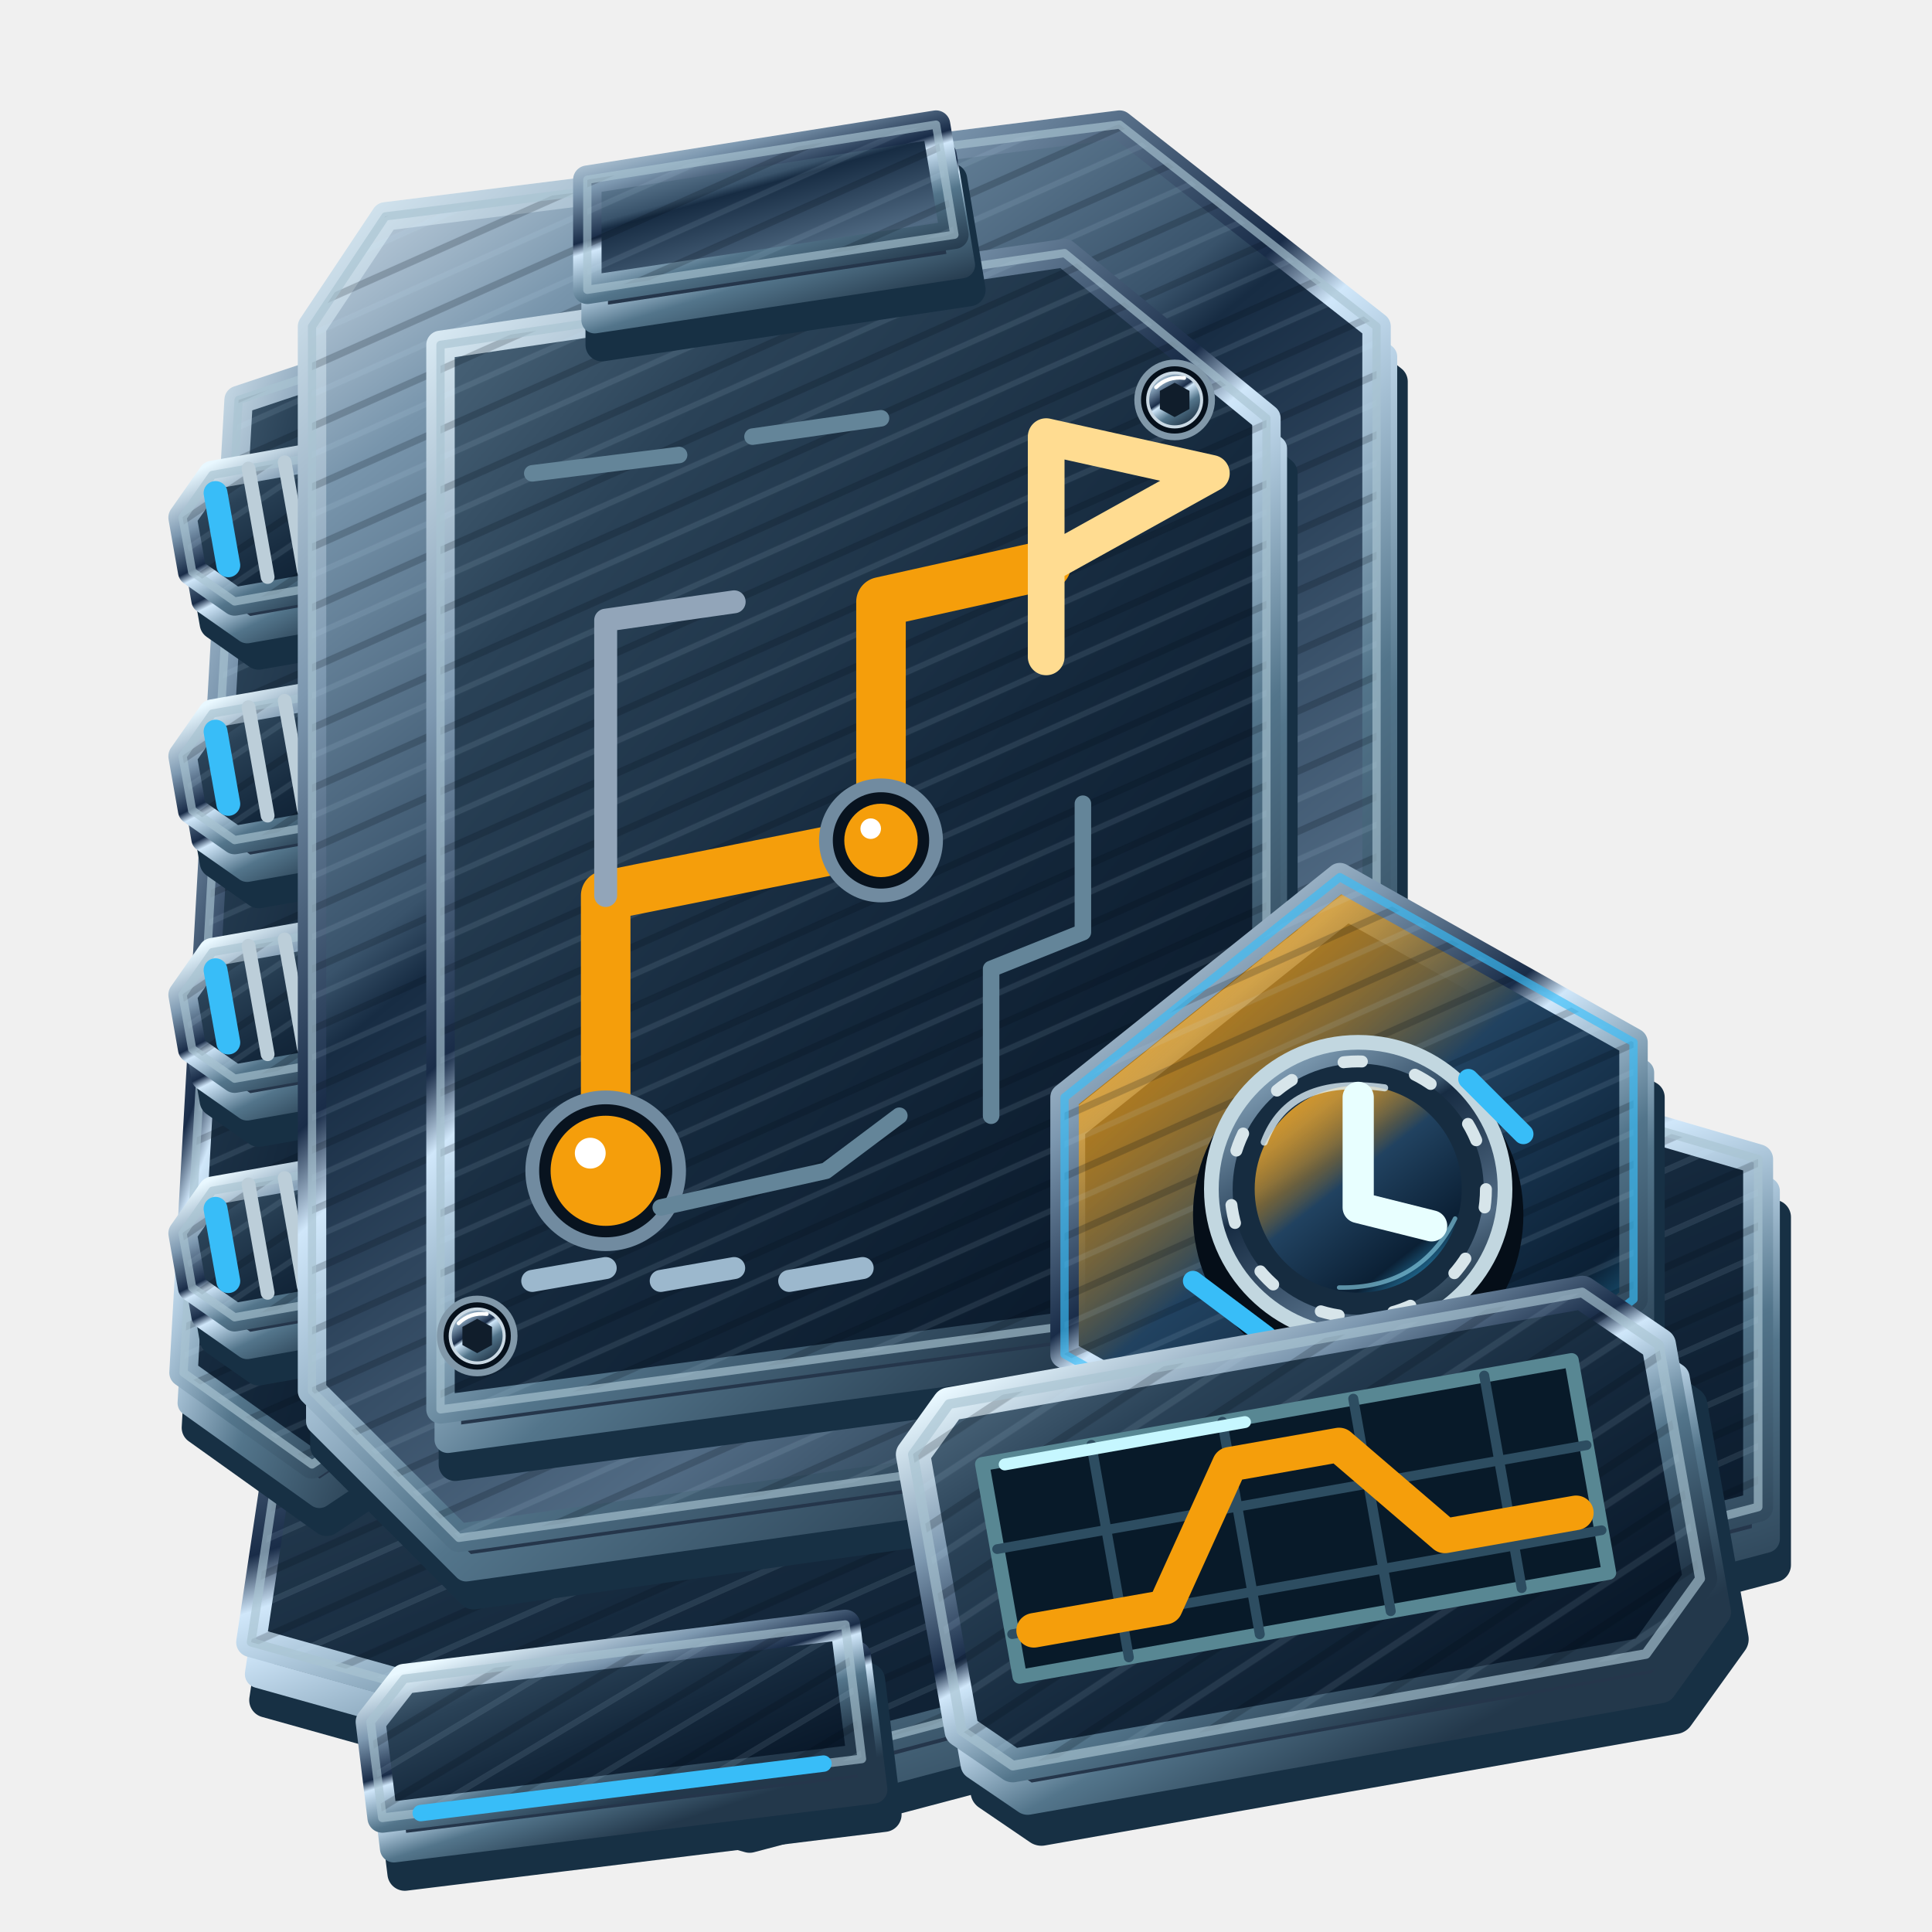
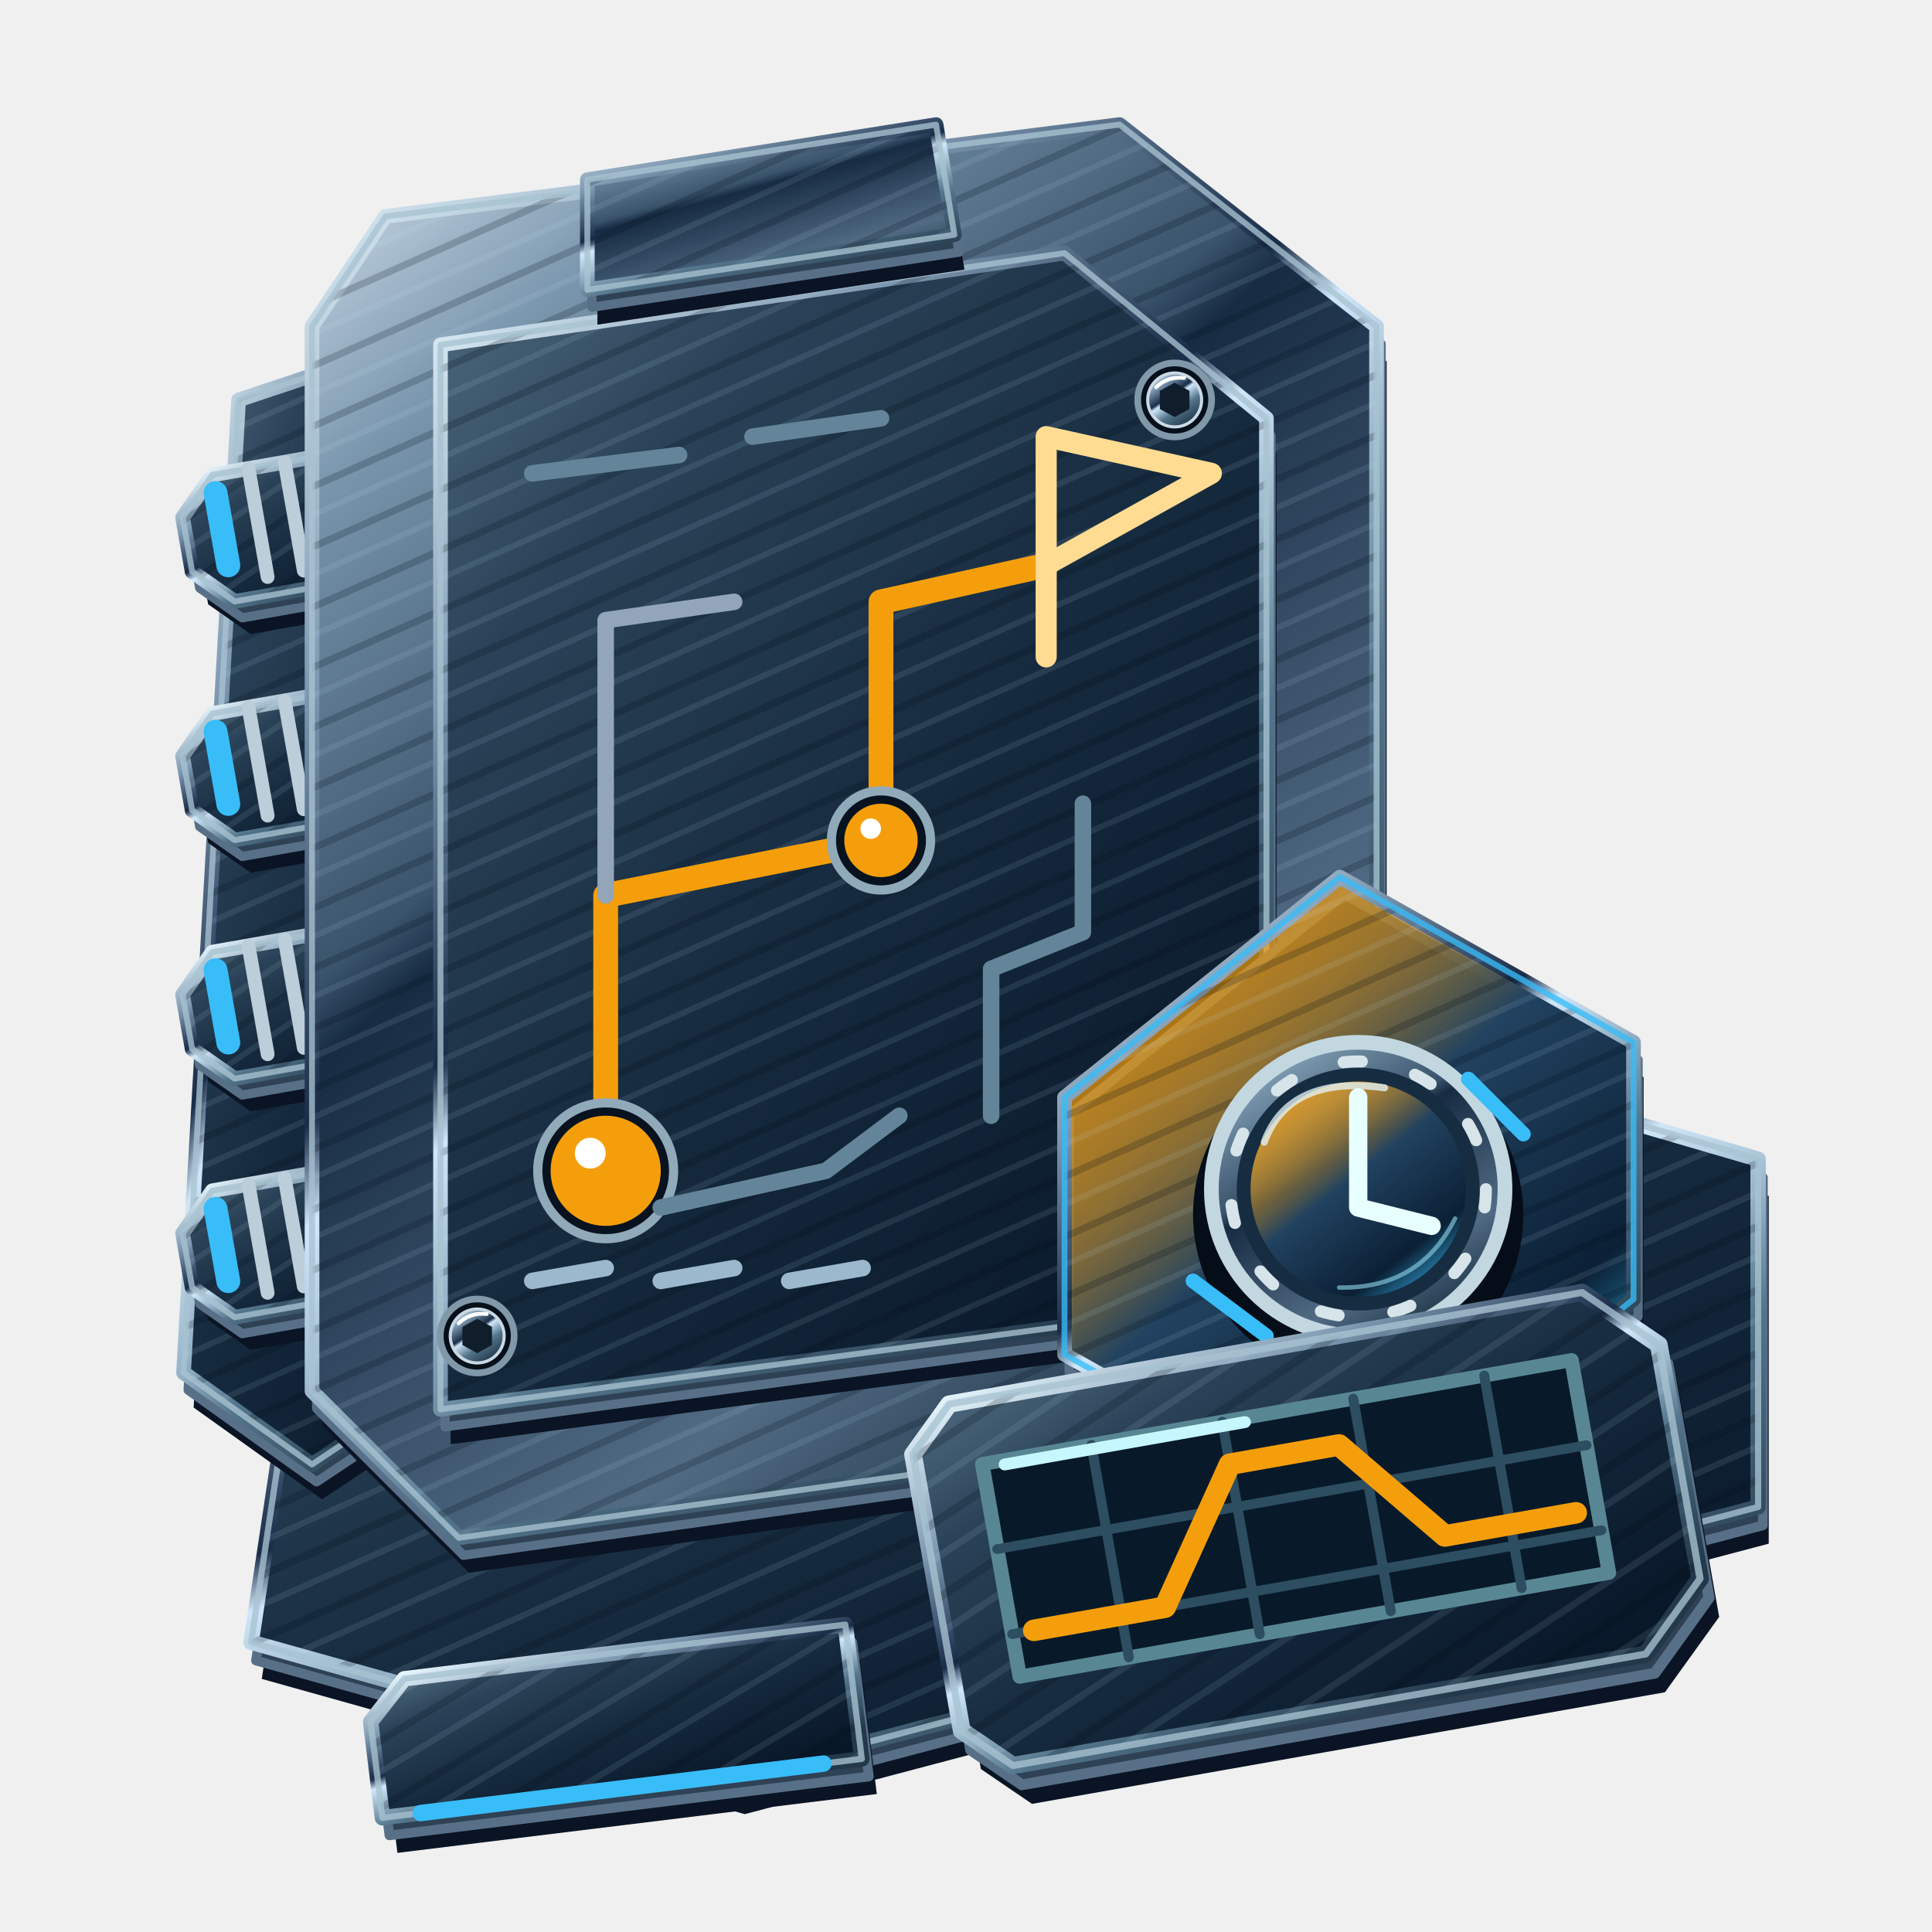
<svg xmlns="http://www.w3.org/2000/svg" width="200" height="200" viewBox="0 0 200 200" role="img" aria-label="Planificador" data-icon="planner" data-semantic="governed-arbitration empty-planning-bench uncalculated-metrics no-selection no-execution owner-temporal-dock" data-visual-style="titanio-optico" data-motion="static">
  <defs>
    <linearGradient id="alice-planner-rotor" x2=".86" y2="1">
      <stop stop-color="#edf8ff" />
      <stop offset=".21" stop-color="#6f8a9d" />
      <stop offset=".43" stop-color="#25374c" />
      <stop offset=".48" stop-color="#aec6d1" />
      <stop offset=".7" stop-color="#536d82" />
      <stop offset="1" stop-color="#1d3043" />
    </linearGradient>
    <linearGradient id="alice-planner-contact" x2=".15" y2="1">
      <stop stop-color="#ffe2aa" />
      <stop offset=".26" stop-color="#cf955c" />
      <stop offset=".59" stop-color="#875838" />
      <stop offset=".81" stop-color="#eeb377" />
      <stop offset="1" stop-color="#603e2e" />
    </linearGradient>
    <pattern id="alice-planner-brushing" width="3" height="3" patternUnits="userSpaceOnUse" patternTransform="rotate(-24)">
      <path d="M0 .4h3" stroke="#d1e6fa" opacity=".10" stroke-width=".32" />
      <path d="M0 2h3" stroke="#020913" opacity=".20" stroke-width=".38" />
    </pattern>
    <linearGradient id="alice-planner-bevel" x1="0" y1="0" x2=".68" y2="1">
      <stop stop-color="#e9f8ff" />
      <stop offset=".27" stop-color="#7d98b0" />
      <stop offset=".48" stop-color="#192c48" />
      <stop offset=".53" stop-color="#d0e7fa" />
      <stop offset=".73" stop-color="#53758b" />
      <stop offset="1" stop-color="#23384b" />
    </linearGradient>
    <linearGradient id="alice-planner-metal" x1="0" y1="0" x2=".62" y2="1">
      <stop stop-color="#d9e5f0" />
      <stop offset=".19" stop-color="#7895ac" />
      <stop offset=".44" stop-color="#39536b" />
      <stop offset=".48" stop-color="#172c43" />
      <stop offset=".84" stop-color="#516b84" />
      <stop offset="1" stop-color="#263d50" />
    </linearGradient>
    <linearGradient id="alice-planner-dark-metal" x1="0" y1="0" x2=".85" y2="1">
      <stop stop-color="#506b80" />
      <stop offset=".23" stop-color="#2a4257" />
      <stop offset=".58" stop-color="#15293d" />
      <stop offset="1" stop-color="#081728" />
    </linearGradient>
    <linearGradient id="alice-planner-glass" x1=".06" y1="0" x2=".84" y2="1">
      <stop stop-color="#f59e0b" />
      <stop offset=".23" stop-color="#f59e0b" stop-opacity=".65" />
      <stop offset=".48" stop-color="#214260" />
      <stop offset=".8" stop-color="#0b2035" />
      <stop offset="1" stop-color="#38bdf8" />
    </linearGradient>
    <linearGradient id="alice-planner-enamel" x1="0" y1="0" x2=".7" y2="1">
      <stop stop-color="#eeffff" />
      <stop offset=".2" stop-color="#f59e0b" />
      <stop offset=".7" stop-color="#f59e0b" />
      <stop offset="1" stop-color="#38bdf8" />
    </linearGradient>
    <linearGradient id="alice-planner-screw-metal">
      <stop stop-color="#4a6277" />
      <stop offset=".43" stop-color="#d7e5eb" />
      <stop offset="1" stop-color="#42556b" />
    </linearGradient>
  </defs>
  <g transform="scale(2)" stroke-linecap="round" stroke-linejoin="round">
-     <path d="M16 65 67 53 91 60V78L38 92 13 85Z" transform="translate(.8 3)" fill="#0a1424" stroke="#173044" stroke-width="1.8" />
-     <path d="M16 65 67 53 91 60V78L38 92 13 85Z" transform="translate(.4 1.65)" fill="#25364b" stroke="url(#alice-planner-bevel)" stroke-width="1.45" />
-     <path d="M16 65 67 53 91 60V78L38 92 13 85Z" fill="url(#alice-planner-dark-metal)" stroke="url(#alice-planner-bevel)" stroke-width="1.55" />
-     <path d="M16 65 67 53 91 60V78L38 92 13 85Z" fill="url(#alice-planner-brushing)" stroke="#a8c3d1" stroke-opacity=".66" stroke-width=".45" />
+     <path d="M16 65 67 53 91 60V78L38 92 13 85Z" transform="translate(.55 1.9)" fill="#0a1424" />
+     <path d="M16 65 67 53 91 60V78L38 92 13 85Z" transform="translate(.25 .95)" fill="#2f4154" stroke="#587087" stroke-width=".5" />
+     <path d="M16 65 67 53 91 60V78L38 92 13 85Z" fill="url(#alice-planner-dark-metal)" stroke="url(#alice-planner-bevel)" stroke-width=".8" />
+     <path d="M16 65 67 53 91 60V78L38 92 13 85Z" fill="url(#alice-planner-brushing)" stroke="#a8c3d1" stroke-opacity=".78" stroke-width=".32" />
    <g transform="translate(0 -4) scale(.95)">
      <g data-component="binding">
-         <path d="M13 26 22 23 26 28V78L17 84 10 79Z" transform="translate(.8 3)" fill="#0a1424" stroke="#173044" stroke-width="1.8" />
-         <path d="M13 26 22 23 26 28V78L17 84 10 79Z" transform="translate(.4 1.65)" fill="#25364b" stroke="url(#alice-planner-bevel)" stroke-width="1.45" />
-         <path d="M13 26 22 23 26 28V78L17 84 10 79Z" fill="url(#alice-planner-dark-metal)" stroke="url(#alice-planner-bevel)" stroke-width="1.55" />
-         <path d="M13 26 22 23 26 28V78L17 84 10 79Z" fill="url(#alice-planner-brushing)" stroke="#a8c3d1" stroke-opacity=".66" stroke-width=".45" />
+         <path d="M13 26 22 23 26 28V78L17 84 10 79Z" transform="translate(.55 1.9)" fill="#0a1424" />
+         <path d="M13 26 22 23 26 28V78L17 84 10 79Z" transform="translate(.25 .95)" fill="#2f4154" stroke="#587087" stroke-width=".5" />
+         <path d="M13 26 22 23 26 28V78L17 84 10 79Z" fill="url(#alice-planner-dark-metal)" stroke="url(#alice-planner-bevel)" stroke-width=".8" />
+         <path d="M13 26 22 23 26 28V78L17 84 10 79Z" fill="url(#alice-planner-brushing)" stroke="#a8c3d1" stroke-opacity=".78" stroke-width=".32" />
        <g transform="translate(18 32) rotate(-10)">
-           <path d="M-6-3h12l2 2v3l-2 2H-6l-2-2v-3Z" transform="translate(.8 3)" fill="#0a1424" stroke="#173044" stroke-width="1.8" />
-           <path d="M-6-3h12l2 2v3l-2 2H-6l-2-2v-3Z" transform="translate(.4 1.65)" fill="#25364b" stroke="url(#alice-planner-bevel)" stroke-width="1.45" />
-           <path d="M-6-3h12l2 2v3l-2 2H-6l-2-2v-3Z" fill="url(#alice-planner-dark-metal)" stroke="url(#alice-planner-bevel)" stroke-width="1.55" />
-           <path d="M-6-3h12l2 2v3l-2 2H-6l-2-2v-3Z" fill="url(#alice-planner-brushing)" stroke="#a8c3d1" stroke-opacity=".66" stroke-width=".45" />
+           <path d="M-6-3h12l2 2v3l-2 2H-6l-2-2v-3Z" transform="translate(.55 1.9)" fill="#0a1424" />
+           <path d="M-6-3h12l2 2v3l-2 2H-6l-2-2v-3Z" transform="translate(.25 .95)" fill="#2f4154" stroke="#587087" stroke-width=".5" />
+           <path d="M-6-3h12l2 2v3l-2 2H-6l-2-2v-3Z" fill="url(#alice-planner-dark-metal)" stroke="url(#alice-planner-bevel)" stroke-width=".8" />
+           <path d="M-6-3h12l2 2v3l-2 2H-6l-2-2v-3Z" fill="url(#alice-planner-brushing)" stroke="#a8c3d1" stroke-opacity=".78" stroke-width=".32" />
          <path d="M-4-3v6m2-6v6m2-6v6m2-6v6m2-6v6" fill="none" stroke="#bcced9" stroke-width="0.75" />
          <path d="M-6-2v4m12-4v4" fill="none" stroke="#38bdf8" stroke-width="1.3" />
        </g>
        <g transform="translate(18 45) rotate(-10)">
-           <path d="M-6-3h12l2 2v3l-2 2H-6l-2-2v-3Z" transform="translate(.8 3)" fill="#0a1424" stroke="#173044" stroke-width="1.8" />
-           <path d="M-6-3h12l2 2v3l-2 2H-6l-2-2v-3Z" transform="translate(.4 1.65)" fill="#25364b" stroke="url(#alice-planner-bevel)" stroke-width="1.45" />
-           <path d="M-6-3h12l2 2v3l-2 2H-6l-2-2v-3Z" fill="url(#alice-planner-dark-metal)" stroke="url(#alice-planner-bevel)" stroke-width="1.55" />
-           <path d="M-6-3h12l2 2v3l-2 2H-6l-2-2v-3Z" fill="url(#alice-planner-brushing)" stroke="#a8c3d1" stroke-opacity=".66" stroke-width=".45" />
+           <path d="M-6-3h12l2 2v3l-2 2H-6l-2-2v-3Z" transform="translate(.55 1.9)" fill="#0a1424" />
+           <path d="M-6-3h12l2 2v3l-2 2H-6l-2-2v-3Z" transform="translate(.25 .95)" fill="#2f4154" stroke="#587087" stroke-width=".5" />
+           <path d="M-6-3h12l2 2v3l-2 2H-6l-2-2v-3Z" fill="url(#alice-planner-dark-metal)" stroke="url(#alice-planner-bevel)" stroke-width=".8" />
+           <path d="M-6-3h12l2 2v3l-2 2H-6l-2-2v-3Z" fill="url(#alice-planner-brushing)" stroke="#a8c3d1" stroke-opacity=".78" stroke-width=".32" />
          <path d="M-4-3v6m2-6v6m2-6v6m2-6v6m2-6v6" fill="none" stroke="#bcced9" stroke-width="0.75" />
          <path d="M-6-2v4m12-4v4" fill="none" stroke="#38bdf8" stroke-width="1.3" />
        </g>
        <g transform="translate(18 58) rotate(-10)">
-           <path d="M-6-3h12l2 2v3l-2 2H-6l-2-2v-3Z" transform="translate(.8 3)" fill="#0a1424" stroke="#173044" stroke-width="1.8" />
-           <path d="M-6-3h12l2 2v3l-2 2H-6l-2-2v-3Z" transform="translate(.4 1.65)" fill="#25364b" stroke="url(#alice-planner-bevel)" stroke-width="1.45" />
-           <path d="M-6-3h12l2 2v3l-2 2H-6l-2-2v-3Z" fill="url(#alice-planner-dark-metal)" stroke="url(#alice-planner-bevel)" stroke-width="1.55" />
-           <path d="M-6-3h12l2 2v3l-2 2H-6l-2-2v-3Z" fill="url(#alice-planner-brushing)" stroke="#a8c3d1" stroke-opacity=".66" stroke-width=".45" />
+           <path d="M-6-3h12l2 2v3l-2 2H-6l-2-2v-3Z" transform="translate(.55 1.9)" fill="#0a1424" />
+           <path d="M-6-3h12l2 2v3l-2 2H-6l-2-2v-3Z" transform="translate(.25 .95)" fill="#2f4154" stroke="#587087" stroke-width=".5" />
+           <path d="M-6-3h12l2 2v3l-2 2H-6l-2-2v-3Z" fill="url(#alice-planner-dark-metal)" stroke="url(#alice-planner-bevel)" stroke-width=".8" />
+           <path d="M-6-3h12l2 2v3l-2 2H-6l-2-2v-3Z" fill="url(#alice-planner-brushing)" stroke="#a8c3d1" stroke-opacity=".78" stroke-width=".32" />
          <path d="M-4-3v6m2-6v6m2-6v6m2-6v6m2-6v6" fill="none" stroke="#bcced9" stroke-width="0.75" />
          <path d="M-6-2v4m12-4v4" fill="none" stroke="#38bdf8" stroke-width="1.3" />
        </g>
        <g transform="translate(18 71) rotate(-10)">
-           <path d="M-6-3h12l2 2v3l-2 2H-6l-2-2v-3Z" transform="translate(.8 3)" fill="#0a1424" stroke="#173044" stroke-width="1.8" />
-           <path d="M-6-3h12l2 2v3l-2 2H-6l-2-2v-3Z" transform="translate(.4 1.65)" fill="#25364b" stroke="url(#alice-planner-bevel)" stroke-width="1.45" />
-           <path d="M-6-3h12l2 2v3l-2 2H-6l-2-2v-3Z" fill="url(#alice-planner-dark-metal)" stroke="url(#alice-planner-bevel)" stroke-width="1.55" />
-           <path d="M-6-3h12l2 2v3l-2 2H-6l-2-2v-3Z" fill="url(#alice-planner-brushing)" stroke="#a8c3d1" stroke-opacity=".66" stroke-width=".45" />
+           <path d="M-6-3h12l2 2v3l-2 2H-6l-2-2v-3Z" transform="translate(.55 1.9)" fill="#0a1424" />
+           <path d="M-6-3h12l2 2v3l-2 2H-6l-2-2v-3Z" transform="translate(.25 .95)" fill="#2f4154" stroke="#587087" stroke-width=".5" />
+           <path d="M-6-3h12l2 2v3l-2 2H-6l-2-2v-3Z" fill="url(#alice-planner-dark-metal)" stroke="url(#alice-planner-bevel)" stroke-width=".8" />
+           <path d="M-6-3h12l2 2v3l-2 2H-6l-2-2v-3Z" fill="url(#alice-planner-brushing)" stroke="#a8c3d1" stroke-opacity=".78" stroke-width=".32" />
          <path d="M-4-3v6m2-6v6m2-6v6m2-6v6m2-6v6" fill="none" stroke="#bcced9" stroke-width="0.75" />
          <path d="M-6-2v4m12-4v4" fill="none" stroke="#38bdf8" stroke-width="1.3" />
        </g>
      </g>
      <g data-part="planned-route">
-         <path d="M21 16 61 11 75 22V81L25 88 17 80V22Z" transform="translate(.8 3)" fill="#0a1424" stroke="#173044" stroke-width="1.8" />
-         <path d="M21 16 61 11 75 22V81L25 88 17 80V22Z" transform="translate(.4 1.65)" fill="#25364b" stroke="url(#alice-planner-bevel)" stroke-width="1.45" />
-         <path d="M21 16 61 11 75 22V81L25 88 17 80V22Z" fill="url(#alice-planner-metal)" stroke="url(#alice-planner-bevel)" stroke-width="1.55" />
-         <path d="M21 16 61 11 75 22V81L25 88 17 80V22Z" fill="url(#alice-planner-brushing)" stroke="#a8c3d1" stroke-opacity=".66" stroke-width=".45" />
-         <path d="M24 23 58 18 69 27V75L24 81Z" transform="translate(.8 3)" fill="#0a1424" stroke="#173044" stroke-width="1.8" />
-         <path d="M24 23 58 18 69 27V75L24 81Z" transform="translate(.4 1.65)" fill="#25364b" stroke="url(#alice-planner-bevel)" stroke-width="1.45" />
-         <path d="M24 23 58 18 69 27V75L24 81Z" fill="url(#alice-planner-dark-metal)" stroke="url(#alice-planner-bevel)" stroke-width="1.55" />
-         <path d="M24 23 58 18 69 27V75L24 81Z" fill="url(#alice-planner-brushing)" stroke="#a8c3d1" stroke-opacity=".66" stroke-width=".45" />
-         <path d="M32 14 51 11 52 17 32 20Z" transform="translate(.8 3)" fill="#0a1424" stroke="#173044" stroke-width="1.8" />
-         <path d="M32 14 51 11 52 17 32 20Z" transform="translate(.4 1.65)" fill="#25364b" stroke="url(#alice-planner-bevel)" stroke-width="1.45" />
-         <path d="M32 14 51 11 52 17 32 20Z" fill="url(#alice-planner-metal)" stroke="url(#alice-planner-bevel)" stroke-width="1.55" />
-         <path d="M32 14 51 11 52 17 32 20Z" fill="url(#alice-planner-brushing)" stroke="#a8c3d1" stroke-opacity=".66" stroke-width=".45" />
-         <path d="M33 68V53L48 50V37L57 35" fill="none" stroke="#f59e0b" stroke-width="2.7" />
-         <path d="M33 53V38L40 37" fill="none" stroke="#92a5b9" stroke-width="1.25" />
-         <circle cx="33" cy="68" r="4" fill="#08131f" stroke="#718ba0" stroke-width=".75" />
+         <path d="M21 16 61 11 75 22V81L25 88 17 80V22Z" transform="translate(.55 1.9)" fill="#0a1424" />
+         <path d="M21 16 61 11 75 22V81L25 88 17 80V22Z" transform="translate(.25 .95)" fill="#2f4154" stroke="#587087" stroke-width=".5" />
+         <path d="M21 16 61 11 75 22V81L25 88 17 80V22Z" fill="url(#alice-planner-metal)" stroke="url(#alice-planner-bevel)" stroke-width=".8" />
+         <path d="M21 16 61 11 75 22V81L25 88 17 80V22Z" fill="url(#alice-planner-brushing)" stroke="#a8c3d1" stroke-opacity=".78" stroke-width=".32" />
+         <path d="M24 23 58 18 69 27V75L24 81Z" transform="translate(.55 1.9)" fill="#0a1424" />
+         <path d="M24 23 58 18 69 27V75L24 81Z" transform="translate(.25 .95)" fill="#2f4154" stroke="#587087" stroke-width=".5" />
+         <path d="M24 23 58 18 69 27V75L24 81Z" fill="url(#alice-planner-dark-metal)" stroke="url(#alice-planner-bevel)" stroke-width=".8" />
+         <path d="M24 23 58 18 69 27V75L24 81Z" fill="url(#alice-planner-brushing)" stroke="#a8c3d1" stroke-opacity=".78" stroke-width=".32" />
+         <path d="M32 14 51 11 52 17 32 20Z" transform="translate(.55 1.9)" fill="#0a1424" />
+         <path d="M32 14 51 11 52 17 32 20Z" transform="translate(.25 .95)" fill="#2f4154" stroke="#587087" stroke-width=".5" />
+         <path d="M32 14 51 11 52 17 32 20Z" fill="url(#alice-planner-metal)" stroke="url(#alice-planner-bevel)" stroke-width=".8" />
+         <path d="M32 14 51 11 52 17 32 20Z" fill="url(#alice-planner-brushing)" stroke="#a8c3d1" stroke-opacity=".78" stroke-width=".32" />
+         <path d="M33 68V53L48 50V37L57 35" fill="none" stroke="#f59e0b" stroke-width="1.35" />
+         <path d="M33 53V38L40 37" fill="none" stroke="#92a5b9" stroke-width="0.9" />
+         <circle cx="33" cy="68" r="3.7" fill="#08131f" stroke="#91aab9" stroke-width=".5" />
        <circle cx="33" cy="68" r="3" fill="#f59e0b" />
        <circle cx="32.16" cy="67.04" r="0.84" fill="#fff" />
-         <circle cx="48" cy="50" r="3" fill="#08131f" stroke="#718ba0" stroke-width=".75" />
+         <circle cx="48" cy="50" r="2.7" fill="#08131f" stroke="#91aab9" stroke-width=".5" />
        <circle cx="48" cy="50" r="2" fill="#f59e0b" />
        <circle cx="47.44" cy="49.36" r="0.56" fill="#fff" />
-         <path d="M57 40V28l9 2-9 5" fill="none" stroke="#ffdc91" stroke-width="2" />
-         <path d="M58 64 73 52 89 61V75L74 87 58 78Z" transform="translate(.8 3)" fill="#0a1424" stroke="#173044" stroke-width="1.8" />
-         <path d="M58 64 73 52 89 61V75L74 87 58 78Z" transform="translate(.4 1.65)" fill="#25364b" stroke="url(#alice-planner-bevel)" stroke-width="1.45" />
-         <path d="M58 64 73 52 89 61V75L74 87 58 78Z" fill="url(#alice-planner-glass)" stroke="url(#alice-planner-bevel)" stroke-width="1.55" />
-         <path d="M58 64 73 52 89 61V75L74 87 58 78Z" fill="url(#alice-planner-brushing)" stroke="#38bdf8" stroke-opacity=".66" stroke-width=".45" />
+         <path d="M57 40V28l9 2-9 5" fill="none" stroke="#ffdc91" stroke-width="1.15" />
+         <path d="M58 64 73 52 89 61V75L74 87 58 78Z" transform="translate(.55 1.9)" fill="#0a1424" />
+         <path d="M58 64 73 52 89 61V75L74 87 58 78Z" transform="translate(.25 .95)" fill="#2f4154" stroke="#587087" stroke-width=".5" />
+         <path d="M58 64 73 52 89 61V75L74 87 58 78Z" fill="url(#alice-planner-glass)" stroke="url(#alice-planner-bevel)" stroke-width=".8" />
+         <path d="M58 64 73 52 89 61V75L74 87 58 78Z" fill="url(#alice-planner-brushing)" stroke="#38bdf8" stroke-opacity=".78" stroke-width=".32" />
        <circle cx="74" cy="70.4" r="9" fill="#050e18" />
        <circle cx="74" cy="69" r="8" fill="url(#alice-planner-metal)" stroke="#c2d7e0" stroke-width=".8" />
-         <circle cx="74" cy="69" r="6.24" fill="url(#alice-planner-glass)" stroke="#162c40" stroke-width="1.2" />
+         <circle cx="74" cy="69" r="6.24" fill="url(#alice-planner-glass)" stroke="#162c40" stroke-width=".75" />
        <path d="M68.88 66.44Q70.24 62.76 75.44 63.48" fill="none" stroke="#e4f6ff" stroke-opacity=".75" stroke-width="0.384" />
        <path d="M72.96 74.36Q77.36 74.44 79.28 70.6" fill="none" stroke="#86cbe0" stroke-opacity=".65" stroke-width="0.24" />
        <circle cx="74" cy="69" r="6.96" fill="none" stroke="#d7e5ea" stroke-width=".65" stroke-dasharray="1 3" />
-         <path d="M74 64V70L78 71" fill="none" stroke="#e8ffff" stroke-width="1.7" />
+         <path d="M74 64V70L78 71" fill="none" stroke="#e8ffff" stroke-width="1" />
        <g data-component="planning-grid">
          <path d="M29 30l8-1m4-1 7-1M59 48v7l-5 2v8m-18 5 9-2 4-3" fill="none" stroke="#648599" stroke-width="0.9" />
-           <path d="M29 74l4-.7" fill="none" stroke="#9cb8cd" stroke-width="1.2" />
-           <path d="M36 74l4-.7" fill="none" stroke="#9cb8cd" stroke-width="1.2" />
-           <path d="M43 74l4-.7" fill="none" stroke="#9cb8cd" stroke-width="1.2" />
+           <path d="M29 74l4-.7" fill="none" stroke="#9cb8cd" stroke-width="0.9" />
+           <path d="M36 74l4-.7" fill="none" stroke="#9cb8cd" stroke-width="0.9" />
+           <path d="M43 74l4-.7" fill="none" stroke="#9cb8cd" stroke-width="0.9" />
          <g transform="translate(64 26) scale(1.3)">
            <circle r="1.55" fill="#06101b" stroke="#8198a9" stroke-width=".28" />
            <circle r="1.13" fill="url(#alice-planner-bevel)" stroke="#cad9e4" stroke-width=".13" />
            <path d="M-.62-.38 0-.72 .62-.38 .62.38 0 .72-.62.38Z" fill="#101d2b" />
            <path d="M-.78-.53Q-.3-1 .4-.92" stroke="white" stroke-width=".16" fill="none" />
          </g>
          <g transform="translate(26 77) scale(1.3)">
            <circle r="1.55" fill="#06101b" stroke="#8198a9" stroke-width=".28" />
            <circle r="1.13" fill="url(#alice-planner-bevel)" stroke="#cad9e4" stroke-width=".13" />
            <path d="M-.62-.38 0-.72 .62-.38 .62.38 0 .72-.62.38Z" fill="#101d2b" />
            <path d="M-.78-.53Q-.3-1 .4-.92" stroke="white" stroke-width=".16" fill="none" />
          </g>
-           <path d="M65 74l4 3m11-14 3 3" fill="none" stroke="#38bdf8" stroke-width="1.1" />
+           <path d="M65 74l4 3m11-14 3 3" fill="none" stroke="#38bdf8" stroke-width="0.8" />
        </g>
      </g>
    </g>
    <g data-component="route-selector" transform="rotate(-10 65 78)">
      <g transform="translate(48 70) scale(1.147059 1.117647)">
-         <path d="M2 0H31L34 3V14L31 17H2L0 15V2Z" transform="translate(.8 3)" fill="#0a1424" stroke="#173044" stroke-width="1.8" />
-         <path d="M2 0H31L34 3V14L31 17H2L0 15V2Z" transform="translate(.4 1.65)" fill="#25364b" stroke="url(#alice-planner-bevel)" stroke-width="1.45" />
-         <path d="M2 0H31L34 3V14L31 17H2L0 15V2Z" fill="url(#alice-planner-dark-metal)" stroke="url(#alice-planner-bevel)" stroke-width="1.55" />
-         <path d="M2 0H31L34 3V14L31 17H2L0 15V2Z" fill="url(#alice-planner-brushing)" stroke="#a8c3d1" stroke-opacity=".66" stroke-width=".45" />
+         <path d="M2 0H31L34 3V14L31 17H2L0 15V2Z" transform="translate(.55 1.9)" fill="#0a1424" />
+         <path d="M2 0H31L34 3V14L31 17H2L0 15V2Z" transform="translate(.25 .95)" fill="#2f4154" stroke="#587087" stroke-width=".5" />
+         <path d="M2 0H31L34 3V14L31 17H2L0 15V2Z" fill="url(#alice-planner-dark-metal)" stroke="url(#alice-planner-bevel)" stroke-width=".8" />
+         <path d="M2 0H31L34 3V14L31 17H2L0 15V2Z" fill="url(#alice-planner-brushing)" stroke="#a8c3d1" stroke-opacity=".78" stroke-width=".32" />
        <path d="M3 3H30V13H3Z" fill="#081a29" stroke="#588793" stroke-width=".65" />
        <path d="M3 7h27m-27 4h27m-22-8v10m6-10v10m6-10v10m6-10v10" stroke="#2d4d61" stroke-width=".45" />
-         <path d="M4 11h6l4-6h5l4 5h6" fill="none" stroke="#f59e0b" stroke-width="1.6" />
+         <path d="M4 11h6l4-6h5l4 5h6" fill="none" stroke="#f59e0b" stroke-width="1" />
        <path d="M4 3.2h11" fill="none" stroke="#c6f7ff" stroke-width="0.55" />
      </g>
      <g transform="translate(18 80) rotate(3)">
-         <path d="M0 1 2-1H25V6H0Z" transform="translate(.8 3)" fill="#0a1424" stroke="#173044" stroke-width="1.8" />
-         <path d="M0 1 2-1H25V6H0Z" transform="translate(.4 1.65)" fill="#25364b" stroke="url(#alice-planner-bevel)" stroke-width="1.45" />
-         <path d="M0 1 2-1H25V6H0Z" fill="url(#alice-planner-dark-metal)" stroke="url(#alice-planner-bevel)" stroke-width="1.55" />
-         <path d="M0 1 2-1H25V6H0Z" fill="url(#alice-planner-brushing)" stroke="#a8c3d1" stroke-opacity=".66" stroke-width=".45" />
-         <path d="M3 0v4" stroke="url(#alice-planner-contact)" stroke-width="1.7" />
-         <path d="M6 0v4" stroke="url(#alice-planner-contact)" stroke-width="1.7" />
-         <path d="M9 0v4" stroke="url(#alice-planner-contact)" stroke-width="1.7" />
-         <path d="M12 0v4" stroke="url(#alice-planner-contact)" stroke-width="1.7" />
-         <path d="M15 0v4" stroke="url(#alice-planner-contact)" stroke-width="1.7" />
-         <path d="M18 0v4" stroke="url(#alice-planner-contact)" stroke-width="1.7" />
-         <path d="M21 0v4" stroke="url(#alice-planner-contact)" stroke-width="1.7" />
+         <path d="M0 1 2-1H25V6H0Z" transform="translate(.55 1.9)" fill="#0a1424" />
+         <path d="M0 1 2-1H25V6H0Z" transform="translate(.25 .95)" fill="#2f4154" stroke="#587087" stroke-width=".5" />
+         <path d="M0 1 2-1H25V6H0Z" fill="url(#alice-planner-dark-metal)" stroke="url(#alice-planner-bevel)" stroke-width=".8" />
+         <path d="M0 1 2-1H25V6H0Z" fill="url(#alice-planner-brushing)" stroke="#a8c3d1" stroke-opacity=".78" stroke-width=".32" />
+         <path d="M3 0v4" stroke="url(#alice-planner-contact)" stroke-width="1" />
+         <path d="M6 0v4" stroke="url(#alice-planner-contact)" stroke-width="1" />
+         <path d="M9 0v4" stroke="url(#alice-planner-contact)" stroke-width="1" />
+         <path d="M12 0v4" stroke="url(#alice-planner-contact)" stroke-width="1" />
+         <path d="M15 0v4" stroke="url(#alice-planner-contact)" stroke-width="1" />
+         <path d="M18 0v4" stroke="url(#alice-planner-contact)" stroke-width="1" />
+         <path d="M21 0v4" stroke="url(#alice-planner-contact)" stroke-width="1" />
        <path d="M2 6h21" fill="none" stroke="#38bdf8" stroke-width="0.85" />
      </g>
    </g>
  </g>
</svg>
